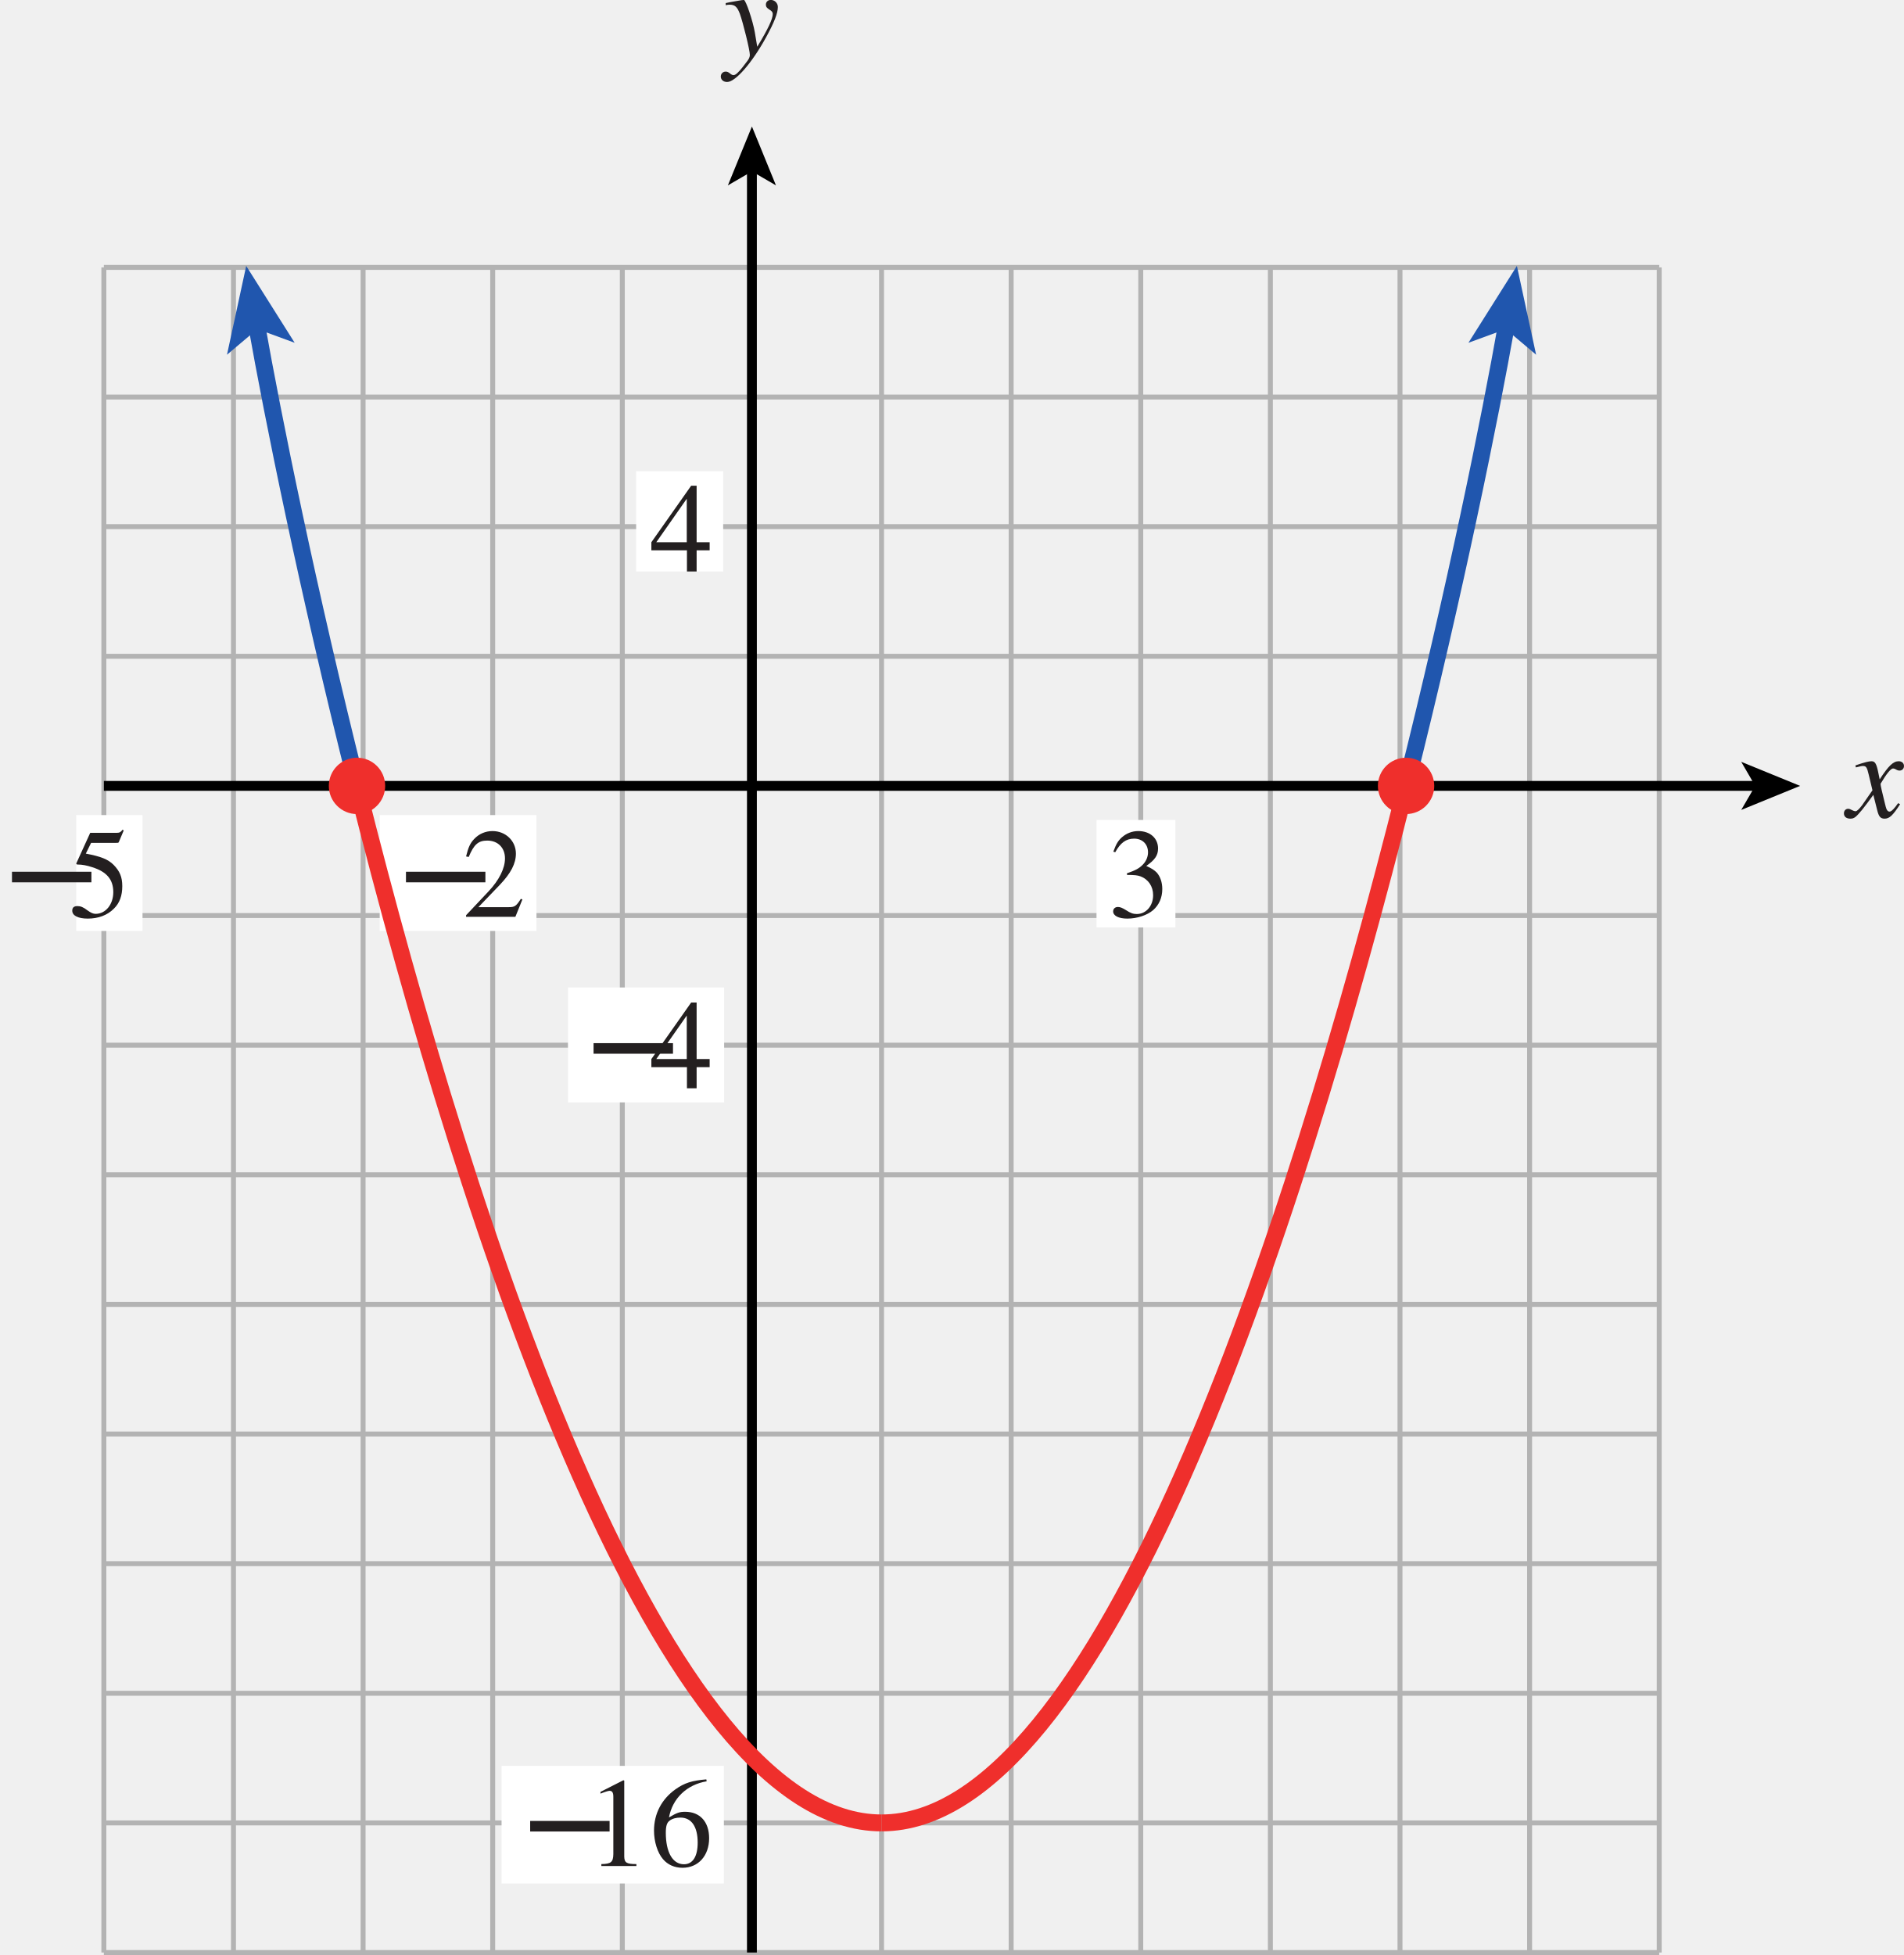
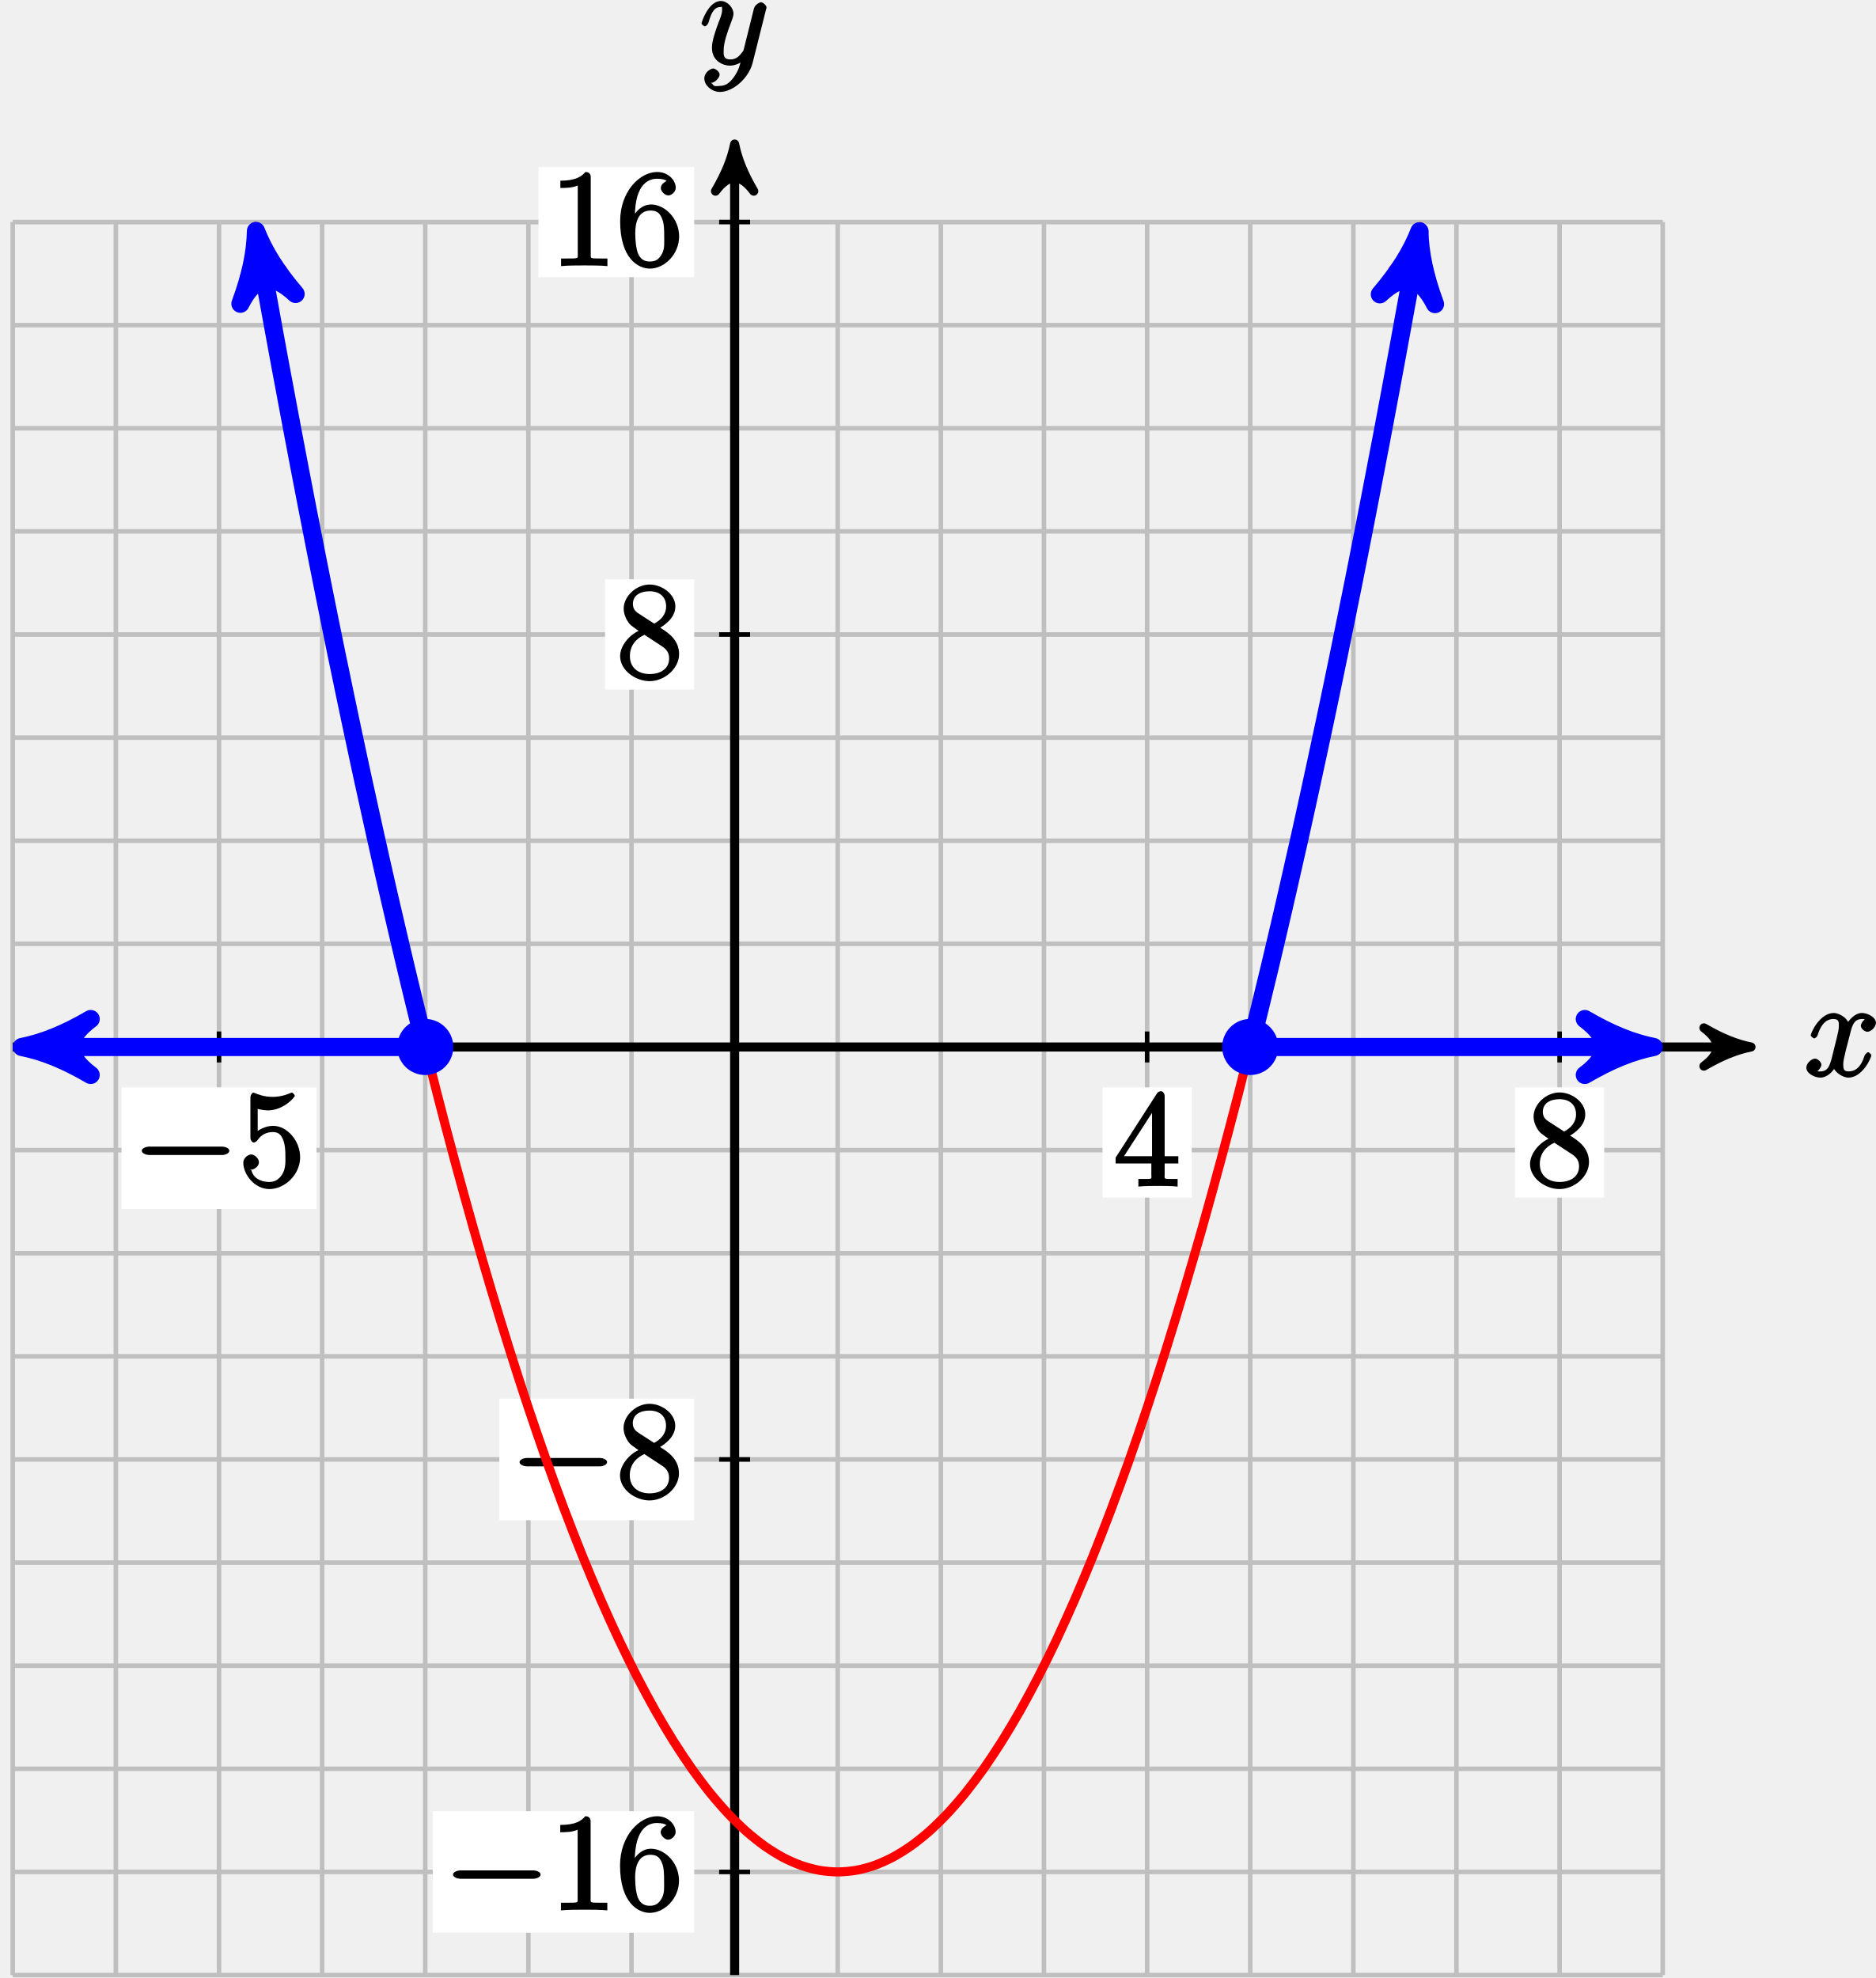
- <svg xmlns="http://www.w3.org/2000/svg" width="47.676mm" height="48.95mm" viewBox="0 0 168.932 173.445" id="svg5111" version="1.1">
-   <defs id="defs5113">
-     <clipPath clipPathUnits="userSpaceOnUse" id="clipPath4798">
-       <path d="m 448.83,259.01 140.67,0 0,-141.77 -140.67,0 0,141.77 z" id="path4800" style="clip-rule:evenodd" />
-     </clipPath>
+ <svg xmlns="http://www.w3.org/2000/svg" xmlns:xlink="http://www.w3.org/1999/xlink" width="165pt" height="174pt" viewBox="0 0 165 174" version="1.1">
+   <defs>
+     <g>
+       <symbol overflow="visible" id="glyph0-0">
+         <path style="stroke:none;" d="" />
+       </symbol>
+       <symbol overflow="visible" id="glyph0-1">
+         <path style="stroke:none;" d="M 5.672 -5.172 C 5.281 -5.109 4.969 -4.656 4.969 -4.438 C 4.969 -4.141 5.359 -3.906 5.531 -3.906 C 5.891 -3.906 6.297 -4.359 6.297 -4.688 C 6.297 -5.188 5.562 -5.562 5.062 -5.562 C 4.344 -5.562 3.766 -4.703 3.656 -4.469 L 3.984 -4.469 C 3.703 -5.359 2.812 -5.562 2.594 -5.562 C 1.375 -5.562 0.562 -3.844 0.562 -3.578 C 0.562 -3.531 0.781 -3.328 0.859 -3.328 C 0.953 -3.328 1.094 -3.438 1.156 -3.578 C 1.562 -4.922 2.219 -5.031 2.562 -5.031 C 3.094 -5.031 3.031 -4.672 3.031 -4.391 C 3.031 -4.125 2.969 -3.844 2.828 -3.281 L 2.422 -1.641 C 2.234 -0.922 2.062 -0.422 1.422 -0.422 C 1.359 -0.422 1.172 -0.375 0.922 -0.531 L 0.812 -0.281 C 1.25 -0.359 1.5 -0.859 1.5 -1 C 1.5 -1.25 1.156 -1.547 0.938 -1.547 C 0.641 -1.547 0.172 -1.141 0.172 -0.75 C 0.172 -0.25 0.891 0.125 1.406 0.125 C 1.984 0.125 2.5 -0.375 2.75 -0.859 L 2.469 -0.969 C 2.672 -0.266 3.438 0.125 3.875 0.125 C 5.094 0.125 5.891 -1.594 5.891 -1.859 C 5.891 -1.906 5.688 -2.109 5.625 -2.109 C 5.516 -2.109 5.328 -1.906 5.297 -1.812 C 4.969 -0.75 4.453 -0.422 3.906 -0.422 C 3.484 -0.422 3.422 -0.578 3.422 -1.062 C 3.422 -1.328 3.469 -1.516 3.656 -2.312 L 4.078 -3.938 C 4.25 -4.656 4.5 -5.031 5.062 -5.031 C 5.078 -5.031 5.297 -5.062 5.547 -4.906 Z M 5.672 -5.172 " />
+       </symbol>
+       <symbol overflow="visible" id="glyph0-2">
+         <path style="stroke:none;" d="M 3.031 1.094 C 2.703 1.547 2.359 1.906 1.766 1.906 C 1.625 1.906 1.203 2.031 1.109 1.703 C 0.906 1.641 0.969 1.641 0.984 1.641 C 1.344 1.641 1.75 1.188 1.75 0.906 C 1.75 0.641 1.359 0.375 1.188 0.375 C 0.984 0.375 0.406 0.688 0.406 1.266 C 0.406 1.875 1.094 2.438 1.766 2.438 C 2.969 2.438 4.328 1.188 4.656 -0.125 L 5.828 -4.797 C 5.844 -4.859 5.875 -4.922 5.875 -5 C 5.875 -5.172 5.562 -5.453 5.391 -5.453 C 5.281 -5.453 4.859 -5.25 4.766 -4.891 L 3.891 -1.375 C 3.828 -1.156 3.875 -1.25 3.781 -1.109 C 3.531 -0.781 3.266 -0.422 2.688 -0.422 C 2.016 -0.422 2.109 -0.922 2.109 -1.25 C 2.109 -1.922 2.438 -2.844 2.766 -3.703 C 2.891 -4.047 2.969 -4.219 2.969 -4.453 C 2.969 -4.953 2.453 -5.562 1.859 -5.562 C 0.766 -5.562 0.156 -3.688 0.156 -3.578 C 0.156 -3.531 0.375 -3.328 0.453 -3.328 C 0.562 -3.328 0.734 -3.531 0.781 -3.688 C 1.062 -4.703 1.359 -5.031 1.828 -5.031 C 1.938 -5.031 1.969 -5.172 1.969 -4.781 C 1.969 -4.469 1.844 -4.125 1.656 -3.672 C 1.078 -2.109 1.078 -1.703 1.078 -1.422 C 1.078 -0.281 2.062 0.125 2.656 0.125 C 3 0.125 3.531 -0.031 3.844 -0.344 L 3.688 -0.516 C 3.516 0.141 3.438 0.5 3.031 1.094 Z M 3.031 1.094 " />
+       </symbol>
+       <symbol overflow="visible" id="glyph1-0">
+         <path style="stroke:none;" d="" />
+       </symbol>
+       <symbol overflow="visible" id="glyph1-1">
+         <path style="stroke:none;" d="M 7.875 -2.75 C 8.078 -2.75 8.484 -2.875 8.484 -3.125 C 8.484 -3.359 8.078 -3.484 7.875 -3.484 L 1.406 -3.484 C 1.203 -3.484 0.781 -3.359 0.781 -3.125 C 0.781 -2.875 1.203 -2.75 1.406 -2.75 Z M 7.875 -2.75 " />
+       </symbol>
+       <symbol overflow="visible" id="glyph2-0">
+         <path style="stroke:none;" d="" />
+       </symbol>
+       <symbol overflow="visible" id="glyph2-1">
+         <path style="stroke:none;" d="M 1.531 -6.844 C 2.047 -6.688 2.469 -6.672 2.594 -6.672 C 3.938 -6.672 4.953 -7.812 4.953 -7.969 C 4.953 -8.016 4.781 -8.234 4.703 -8.234 C 4.688 -8.234 4.656 -8.234 4.547 -8.188 C 3.891 -7.906 3.312 -7.859 3 -7.859 C 2.219 -7.859 1.656 -8.109 1.422 -8.203 C 1.344 -8.234 1.312 -8.234 1.297 -8.234 C 1.203 -8.234 1.047 -8.016 1.047 -7.812 L 1.047 -4.266 C 1.047 -4.047 1.203 -3.844 1.344 -3.844 C 1.406 -3.844 1.531 -3.891 1.656 -4.031 C 1.984 -4.516 2.438 -4.766 3.031 -4.766 C 3.672 -4.766 3.812 -4.328 3.906 -4.125 C 4.109 -3.656 4.125 -3.078 4.125 -2.625 C 4.125 -2.156 4.172 -1.594 3.844 -1.047 C 3.578 -0.625 3.234 -0.375 2.703 -0.375 C 1.906 -0.375 1.297 -0.75 1.141 -1.391 C 0.984 -1.453 1.047 -1.453 1.109 -1.453 C 1.312 -1.453 1.797 -1.703 1.797 -2.109 C 1.797 -2.453 1.406 -2.797 1.109 -2.797 C 0.891 -2.797 0.422 -2.531 0.422 -2.062 C 0.422 -1.047 1.406 0.25 2.719 0.25 C 4.078 0.25 5.422 -1.031 5.422 -2.547 C 5.422 -3.969 4.297 -5.312 3.047 -5.312 C 2.359 -5.312 1.719 -4.953 1.406 -4.625 L 1.688 -4.516 L 1.688 -6.797 Z M 1.531 -6.844 " />
+       </symbol>
+       <symbol overflow="visible" id="glyph2-2">
+         <path style="stroke:none;" d="M 4.469 -7.922 C 4.469 -8.156 4.312 -8.359 4.141 -8.359 C 4.047 -8.359 3.891 -8.312 3.797 -8.172 L 0.156 -2.516 L 0.156 -2 L 3.297 -2 L 3.297 -1.047 C 3.297 -0.609 3.438 -0.641 2.562 -0.641 L 2.156 -0.641 L 2.156 0.031 C 2.609 -0.031 3.547 -0.031 3.891 -0.031 C 4.219 -0.031 5.172 -0.031 5.609 0.031 L 5.609 -0.641 L 5.219 -0.641 C 4.344 -0.641 4.469 -0.609 4.469 -1.047 L 4.469 -2 L 5.672 -2 L 5.672 -2.641 L 4.469 -2.641 Z M 3.359 -7 L 3.359 -2.641 L 0.891 -2.641 L 3.641 -6.891 Z M 3.359 -7 " />
+       </symbol>
+       <symbol overflow="visible" id="glyph2-3">
+         <path style="stroke:none;" d="M 3.672 -4.344 C 4.266 -4.672 5.188 -5.328 5.188 -6.328 C 5.188 -7.375 4.031 -8.25 2.922 -8.25 C 1.75 -8.25 0.641 -7.219 0.641 -6.125 C 0.641 -5.719 0.812 -5.219 1.141 -4.812 C 1.281 -4.656 1.297 -4.641 1.953 -4.172 C 1.094 -3.781 0.328 -2.828 0.328 -1.953 C 0.328 -0.688 1.703 0.25 2.922 0.25 C 4.25 0.25 5.516 -0.875 5.516 -2.125 C 5.516 -3.344 4.609 -4 3.844 -4.453 Z M 2.047 -5.641 C 1.891 -5.75 1.453 -5.953 1.453 -6.531 C 1.453 -7.312 2.109 -7.656 2.922 -7.656 C 3.781 -7.656 4.375 -7.188 4.375 -6.328 C 4.375 -5.594 3.891 -5.109 3.328 -4.812 Z M 2.375 -3.891 L 3.828 -2.938 C 4.141 -2.734 4.641 -2.469 4.641 -1.75 C 4.641 -0.844 3.891 -0.375 2.922 -0.375 C 1.906 -0.375 1.188 -0.953 1.188 -1.953 C 1.188 -2.875 1.719 -3.484 2.469 -3.828 Z M 2.375 -3.891 " />
+       </symbol>
+       <symbol overflow="visible" id="glyph2-4">
+         <path style="stroke:none;" d="M 3.594 -7.812 C 3.594 -8.078 3.438 -8.25 3.125 -8.25 C 2.797 -7.875 2.312 -7.484 0.922 -7.484 L 0.922 -6.844 C 1.359 -6.844 1.953 -6.844 2.453 -7.062 L 2.453 -1.062 C 2.453 -0.641 2.578 -0.641 1.531 -0.641 L 0.984 -0.641 L 0.984 0.031 C 1.484 -0.031 2.641 -0.031 3.031 -0.031 C 3.438 -0.031 4.578 -0.031 5.062 0.031 L 5.062 -0.641 L 4.531 -0.641 C 3.484 -0.641 3.594 -0.641 3.594 -1.062 Z M 3.594 -7.812 " />
+       </symbol>
+       <symbol overflow="visible" id="glyph2-5">
+         <path style="stroke:none;" d="M 1.625 -4.297 C 1.625 -7.328 2.938 -7.656 3.578 -7.656 C 4.016 -7.656 4.328 -7.562 4.391 -7.469 C 4.531 -7.469 3.906 -7.312 3.906 -6.828 C 3.906 -6.562 4.25 -6.188 4.562 -6.188 C 4.859 -6.188 5.219 -6.516 5.219 -6.859 C 5.219 -7.484 4.609 -8.25 3.578 -8.25 C 2.062 -8.25 0.328 -6.547 0.328 -3.922 C 0.328 -0.641 1.922 0.25 2.938 0.25 C 4.25 0.25 5.516 -1.031 5.516 -2.578 C 5.516 -4.172 4.25 -5.391 3.047 -5.391 C 1.984 -5.391 1.422 -4.312 1.297 -3.984 L 1.625 -3.984 Z M 2.938 -0.375 C 2.188 -0.375 1.984 -0.891 1.875 -1.141 C 1.766 -1.453 1.656 -2.031 1.656 -2.875 C 1.656 -3.812 1.922 -4.859 3 -4.859 C 3.656 -4.859 3.844 -4.547 4.016 -4.141 C 4.203 -3.703 4.203 -3.109 4.203 -2.594 C 4.203 -1.984 4.25 -1.547 4.031 -1.094 C 3.734 -0.531 3.422 -0.375 2.938 -0.375 Z M 2.938 -0.375 " />
+       </symbol>
+     </g>
  </defs>
-   <g id="layer1" transform="translate(-290.5341,-445.6399)">
-     <path d="m 299.749,469.362 0,149.504 m 11.501,-149.504 0,149.504 m 11.5,-149.504 0,149.504 m 11.5,-149.504 0,149.504 m 11.5,-149.504 0,149.504 m 11.5,-149.504 0,149.504 m 11.501,-149.504 0,149.504 m 11.5,-149.504 0,149.504 m 11.5,-149.504 0,149.504 m 11.5,-149.504 0,149.504 m 11.501,-149.504 0,149.504 m 11.499,-149.504 0,149.504 m 11.501,-149.504 0,149.504 m -138.004,0 138.004,0 m -138.004,-11.499 138.004,0 m -138.004,-11.501 138.004,0 m -138.004,-11.5 138.004,0 m -138.004,-11.501 138.004,0 m -138.004,-11.499 138.004,0 m -138.004,-11.501 138.004,0 m -138.004,-11.499 138.004,0 m -138.004,-11.502 138.004,0 m -138.004,-11.501 138.004,0 m -138.004,-11.499 138.004,0 m -138.004,-11.501 138.004,0 m -138.004,-11.499 138.004,0 m -138.004,-11.501 138.004,0" style="fill:none;stroke:#b3b3b3;stroke-width:0.438;stroke-linecap:butt;stroke-linejoin:miter;stroke-miterlimit:4;stroke-dasharray:none;stroke-opacity:1" id="path4784" />
-     <path d="m 299.749,515.362 146.795,0" style="fill:none;stroke:#000000;stroke-width:0.875;stroke-linecap:butt;stroke-linejoin:miter;stroke-miterlimit:4;stroke-dasharray:none;stroke-opacity:1" id="path4786" />
-     <path d="m 450.252,515.362 -5.224,2.134 1.24,-2.134 -1.24,-2.134 5.224,2.134" style="fill:#000000;fill-opacity:1;fill-rule:nonzero;stroke:none" id="path4788" />
-     <text y="518.145" x="454.437" style="font-style:italic;font-variant:normal;font-size:11.25px;font-family:Times;-inkscape-font-specification:Times-Italic;writing-mode:lr-tb;fill:#231f20;fill-opacity:1;fill-rule:nonzero;stroke:none" id="text4790">
-       <tspan x="454.437" y="518.145" id="tspan4792">x</tspan>
-     </text>
-     <g transform="matrix(1.25,0,0,-1.25,-271.6565,766.6908)" id="g4794">
-       <g id="g4796" clip-path="url(#clipPath4798)">
-         <path d="m 503.125,118.26 0,126.638" style="fill:none;stroke:#000000;stroke-width:0.7;stroke-linecap:butt;stroke-linejoin:miter;stroke-miterlimit:4;stroke-dasharray:none;stroke-opacity:1" id="path4802" />
-       </g>
+   <g id="surface1">
+     <path style="fill:none;stroke-width:0.399;stroke-linecap:butt;stroke-linejoin:miter;stroke:rgb(75%,75%,75%);stroke-opacity:1;stroke-miterlimit:10;" d="M -63.499 -81.642 L 81.642 -81.642 M -63.499 -72.568 L 81.642 -72.568 M -63.499 -63.498 L 81.642 -63.498 M -63.499 -54.427 L 81.642 -54.427 M -63.499 -45.357 L 81.642 -45.357 M -63.499 -36.283 L 81.642 -36.283 M -63.499 -27.212 L 81.642 -27.212 M -63.499 -18.142 L 81.642 -18.142 M -63.499 -9.072 L 81.642 -9.072 M -63.499 -0.002 L 81.642 -0.002 M -63.499 9.073 L 81.642 9.073 M -63.499 18.143 L 81.642 18.143 M -63.499 27.213 L 81.642 27.213 M -63.499 36.284 L 81.642 36.284 M -63.499 45.358 L 81.642 45.358 M -63.499 54.428 L 81.642 54.428 M -63.499 63.498 L 81.642 63.498 M -63.499 72.565 L 81.642 72.565 M -63.499 -81.642 L -63.499 72.569 M -54.429 -81.642 L -54.429 72.569 M -45.354 -81.642 L -45.354 72.569 M -36.284 -81.642 L -36.284 72.569 M -27.214 -81.642 L -27.214 72.569 M -18.143 -81.642 L -18.143 72.569 M -9.069 -81.642 L -9.069 72.569 M 0.001 -81.642 L 0.001 72.569 M 9.071 -81.642 L 9.071 72.569 M 18.142 -81.642 L 18.142 72.569 M 27.212 -81.642 L 27.212 72.569 M 36.286 -81.642 L 36.286 72.569 M 45.357 -81.642 L 45.357 72.569 M 54.427 -81.642 L 54.427 72.569 M 63.497 -81.642 L 63.497 72.569 M 72.571 -81.642 L 72.571 72.569 M 81.638 -81.642 L 81.638 72.569 " transform="matrix(1,0,0,-1,64.62,92.1)" />
+     <path style="fill:none;stroke-width:0.797;stroke-linecap:butt;stroke-linejoin:miter;stroke:rgb(0%,0%,0%);stroke-opacity:1;stroke-miterlimit:10;" d="M -63.499 -0.002 L 88.368 -0.002 " transform="matrix(1,0,0,-1,64.62,92.1)" />
+     <path style="fill-rule:nonzero;fill:rgb(0%,0%,0%);fill-opacity:1;stroke-width:0.797;stroke-linecap:butt;stroke-linejoin:round;stroke:rgb(0%,0%,0%);stroke-opacity:1;stroke-miterlimit:10;" d="M 1.037 -0.002 C -0.26 0.26 -1.553 0.776 -3.107 1.682 C -1.553 0.518 -1.553 -0.517 -3.107 -1.685 C -1.553 -0.779 -0.26 -0.259 1.037 -0.002 Z M 1.037 -0.002 " transform="matrix(1,0,0,-1,152.9901,92.1)" />
+     <g style="fill:rgb(0%,0%,0%);fill-opacity:1;">
+       <use xlink:href="#glyph0-1" x="158.72" y="94.67" />
    </g>
-     <path d="m 357.25,456.862 2.134,5.224 -2.134,-1.24 -2.134,1.24 2.134,-5.224" style="fill:#000000;fill-opacity:1;fill-rule:nonzero;stroke:none" id="path4804" />
-     <text y="450.601" x="354.753" style="font-style:italic;font-variant:normal;font-size:11.25px;font-family:Times;-inkscape-font-specification:Times-Italic;writing-mode:lr-tb;fill:#231f20;fill-opacity:1;fill-rule:nonzero;stroke:none" id="text4806">
-       <tspan x="354.753" y="450.601" id="tspan4808">y</tspan>
-     </text>
-     <path d="m 297.297,517.952 5.881,0 0,10.281 -5.881,0 0,-10.281 z" style="fill:#ffffff;fill-opacity:1;fill-rule:nonzero;stroke:none" id="path4810" />
-     <path d="m 387.825,518.387 7.001,0 0,9.531 -7.001,0 0,-9.531 z" style="fill:#ffffff;fill-opacity:1;fill-rule:nonzero;stroke:none" id="path4812" />
-     <text y="526.982" x="388.815" style="font-variant:normal;font-weight:normal;font-size:11.25px;font-family:Times;-inkscape-font-specification:Times-Roman;writing-mode:lr-tb;fill:#231f20;fill-opacity:1;fill-rule:nonzero;stroke:none" id="text4814">
-       <tspan x="388.815" y="526.982" id="tspan4816">3</tspan>
-     </text>
-     <text y="526.982" x="290.41" style="font-variant:normal;font-weight:normal;font-size:11.25px;font-family:Symbol;-inkscape-font-specification:Symbol;writing-mode:lr-tb;fill:#231f20;fill-opacity:1;fill-rule:nonzero;stroke:none" id="text4818">
-       <tspan x="290.41" y="526.982" id="tspan4820">−</tspan>
-     </text>
-     <text y="526.982" x="296.587" style="font-variant:normal;font-weight:normal;font-size:11.25px;font-family:Times;-inkscape-font-specification:Times-Roman;writing-mode:lr-tb;fill:#231f20;fill-opacity:1;fill-rule:nonzero;stroke:none" id="text4822">
-       <tspan x="296.587" y="526.982" id="tspan4824">5</tspan>
-     </text>
-     <path d="m 324.224,517.952 13.91,0 0,10.281 -13.91,0 0,-10.281 z" style="fill:#ffffff;fill-opacity:1;fill-rule:nonzero;stroke:none" id="path4826" />
-     <text y="526.982" x="325.366" style="font-variant:normal;font-weight:normal;font-size:11.25px;font-family:Symbol;-inkscape-font-specification:Symbol;writing-mode:lr-tb;fill:#231f20;fill-opacity:1;fill-rule:nonzero;stroke:none" id="text4828">
-       <tspan x="325.366" y="526.982" id="tspan4830">−</tspan>
-     </text>
-     <text y="526.982" x="331.542" style="font-variant:normal;font-weight:normal;font-size:11.25px;font-family:Times;-inkscape-font-specification:Times-Roman;writing-mode:lr-tb;fill:#231f20;fill-opacity:1;fill-rule:nonzero;stroke:none" id="text4832">
-       <tspan x="331.542" y="526.982" id="tspan4834">2</tspan>
-     </text>
-     <path d="m 415.291,515.363 c -10.121,40.31 -27.148,92.004 -46.54,92.004" style="fill:none;stroke:#ef2f2c;stroke-width:1.5;stroke-linecap:butt;stroke-linejoin:miter;stroke-miterlimit:4;stroke-dasharray:none;stroke-opacity:1" id="path4836" />
-     <path d="m 424.202,474.446 c -1.419,8.044 -4.514,23.407 -8.911,40.917" style="fill:none;stroke:#2056ae;stroke-width:1.5;stroke-linecap:butt;stroke-linejoin:miter;stroke-miterlimit:4;stroke-dasharray:none;stroke-opacity:1" id="path4838" />
-     <path d="m 425.124,469.231 1.705,7.879 -2.694,-2.274 -3.311,1.214 4.3,-6.819" style="fill:#2056ae;fill-opacity:1;fill-rule:nonzero;stroke:none" id="path4840" />
-     <path d="m 322.21,515.363 c 10.123,40.31 27.148,92.004 46.541,92.004" style="fill:none;stroke:#ef2f2c;stroke-width:1.5;stroke-linecap:butt;stroke-linejoin:miter;stroke-miterlimit:4;stroke-dasharray:none;stroke-opacity:1" id="path4842" />
-     <path d="m 313.3,474.446 c 1.419,8.044 4.514,23.407 8.91,40.917" style="fill:none;stroke:#2056ae;stroke-width:1.5;stroke-linecap:butt;stroke-linejoin:miter;stroke-miterlimit:4;stroke-dasharray:none;stroke-opacity:1" id="path4844" />
-     <path d="m 312.379,469.231 4.3,6.819 -3.31,-1.214 -2.695,2.274 1.705,-7.879" style="fill:#2056ae;fill-opacity:1;fill-rule:nonzero;stroke:none" id="path4846" />
-     <path d="m 335.037,602.307 19.725,0 0,10.435 -19.725,0 0,-10.435 z" style="fill:#ffffff;fill-opacity:1;fill-rule:nonzero;stroke:none" id="path4848" />
-     <text y="611.192" x="336.386" style="font-variant:normal;font-weight:normal;font-size:11.25px;font-family:Symbol;-inkscape-font-specification:Symbol;writing-mode:lr-tb;fill:#231f20;fill-opacity:1;fill-rule:nonzero;stroke:none" id="text4850">
-       <tspan x="336.386" y="611.192" id="tspan4852">−</tspan>
-     </text>
-     <text y="611.192" x="342.562" style="font-variant:normal;font-weight:normal;font-size:11.25px;font-family:Times;-inkscape-font-specification:Times-Roman;writing-mode:lr-tb;fill:#231f20;fill-opacity:1;fill-rule:nonzero;stroke:none" id="text4854">
-       <tspan x="342.562 348.187" y="611.192" id="tspan4856">16</tspan>
-     </text>
-     <path d="m 340.929,533.247 13.855,0 0,10.194 -13.855,0 0,-10.194 z" style="fill:#ffffff;fill-opacity:1;fill-rule:nonzero;stroke:none" id="path4858" />
-     <text y="542.19" x="342.011" style="font-variant:normal;font-weight:normal;font-size:11.25px;font-family:Symbol;-inkscape-font-specification:Symbol;writing-mode:lr-tb;fill:#231f20;fill-opacity:1;fill-rule:nonzero;stroke:none" id="text4860">
-       <tspan x="342.011" y="542.19" id="tspan4862">−</tspan>
-     </text>
-     <text y="542.19" x="348.187" style="font-variant:normal;font-weight:normal;font-size:11.25px;font-family:Times;-inkscape-font-specification:Times-Roman;writing-mode:lr-tb;fill:#231f20;fill-opacity:1;fill-rule:nonzero;stroke:none" id="text4864">
-       <tspan x="348.187" y="542.19" id="tspan4866">4</tspan>
-     </text>
-     <path d="m 417.791,515.363 c 0,1.38 -1.119,2.5 -2.5,2.5 -1.38,0 -2.5,-1.12 -2.5,-2.5 0,-1.381 1.12,-2.5 2.5,-2.5 1.381,0 2.5,1.119 2.5,2.5" style="fill:#ef2f2c;fill-opacity:1;fill-rule:nonzero;stroke:none" id="path4868" />
-     <path d="m 324.71,515.363 c 0,1.38 -1.119,2.5 -2.5,2.5 -1.38,0 -2.5,-1.12 -2.5,-2.5 0,-1.381 1.12,-2.5 2.5,-2.5 1.381,0 2.5,1.119 2.5,2.5" style="fill:#ef2f2c;fill-opacity:1;fill-rule:nonzero;stroke:none" id="path4870" />
-     <path d="m 346.977,487.445 7.721,0 0,8.894 -7.721,0 0,-8.894 z" style="fill:#ffffff;fill-opacity:1;fill-rule:nonzero;stroke:none" id="path4872" />
-     <text y="496.339" x="348.187" style="font-variant:normal;font-weight:normal;font-size:11.25px;font-family:Times;-inkscape-font-specification:Times-Roman;writing-mode:lr-tb;fill:#231f20;fill-opacity:1;fill-rule:nonzero;stroke:none" id="text4874">
-       <tspan x="348.187" y="496.339" id="tspan4876">4</tspan>
-     </text>
+     <path style="fill:none;stroke-width:0.797;stroke-linecap:butt;stroke-linejoin:miter;stroke:rgb(0%,0%,0%);stroke-opacity:1;stroke-miterlimit:10;" d="M 0.001 -81.642 L 0.001 78.393 " transform="matrix(1,0,0,-1,64.62,92.1)" />
+     <path style="fill-rule:nonzero;fill:rgb(0%,0%,0%);fill-opacity:1;stroke-width:0.797;stroke-linecap:butt;stroke-linejoin:round;stroke:rgb(0%,0%,0%);stroke-opacity:1;stroke-miterlimit:10;" d="M 1.036 -0.001 C -0.261 0.261 -1.554 0.776 -3.108 1.683 C -1.554 0.518 -1.554 -0.517 -3.108 -1.685 C -1.554 -0.778 -0.261 -0.259 1.036 -0.001 Z M 1.036 -0.001 " transform="matrix(0,-1,-1,0,64.62,13.70817)" />
+     <g style="fill:rgb(0%,0%,0%);fill-opacity:1;">
+       <use xlink:href="#glyph0-2" x="61.55" y="5.65" />
+     </g>
+     <path style="fill:none;stroke-width:0.399;stroke-linecap:butt;stroke-linejoin:miter;stroke:rgb(0%,0%,0%);stroke-opacity:1;stroke-miterlimit:10;" d="M -45.354 1.362 L -45.354 -1.361 " transform="matrix(1,0,0,-1,64.62,92.1)" />
+     <path style=" stroke:none;fill-rule:nonzero;fill:rgb(100%,100%,100%);fill-opacity:1;" d="M 10.691 106.348 L 27.836 106.348 L 27.836 95.652 L 10.691 95.652 Z M 10.691 106.348 " />
+     <g style="fill:rgb(0%,0%,0%);fill-opacity:1;">
+       <use xlink:href="#glyph1-1" x="11.69" y="104.35" />
+     </g>
+     <g style="fill:rgb(0%,0%,0%);fill-opacity:1;">
+       <use xlink:href="#glyph2-1" x="20.98" y="104.35" />
+     </g>
+     <path style="fill:none;stroke-width:0.399;stroke-linecap:butt;stroke-linejoin:miter;stroke:rgb(0%,0%,0%);stroke-opacity:1;stroke-miterlimit:10;" d="M 36.286 1.362 L 36.286 -1.361 " transform="matrix(1,0,0,-1,64.62,92.1)" />
+     <path style=" stroke:none;fill-rule:nonzero;fill:rgb(100%,100%,100%);fill-opacity:1;" d="M 96.98 105.352 L 104.828 105.352 L 104.828 95.652 L 96.98 95.652 Z M 96.98 105.352 " />
+     <g style="fill:rgb(0%,0%,0%);fill-opacity:1;">
+       <use xlink:href="#glyph2-2" x="97.98" y="104.35" />
+     </g>
+     <path style="fill:none;stroke-width:0.399;stroke-linecap:butt;stroke-linejoin:miter;stroke:rgb(0%,0%,0%);stroke-opacity:1;stroke-miterlimit:10;" d="M 72.571 1.362 L 72.571 -1.361 " transform="matrix(1,0,0,-1,64.62,92.1)" />
+     <path style=" stroke:none;fill-rule:nonzero;fill:rgb(100%,100%,100%);fill-opacity:1;" d="M 133.266 105.352 L 141.113 105.352 L 141.113 95.652 L 133.266 95.652 Z M 133.266 105.352 " />
+     <g style="fill:rgb(0%,0%,0%);fill-opacity:1;">
+       <use xlink:href="#glyph2-3" x="134.26" y="104.35" />
+     </g>
+     <path style="fill:none;stroke-width:0.399;stroke-linecap:butt;stroke-linejoin:miter;stroke:rgb(0%,0%,0%);stroke-opacity:1;stroke-miterlimit:10;" d="M 1.36 -72.568 L -1.362 -72.568 " transform="matrix(1,0,0,-1,64.62,92.1)" />
+     <path style=" stroke:none;fill-rule:nonzero;fill:rgb(100%,100%,100%);fill-opacity:1;" d="M 38.07 170.016 L 61.066 170.016 L 61.066 159.324 L 38.07 159.324 Z M 38.07 170.016 " />
+     <g style="fill:rgb(0%,0%,0%);fill-opacity:1;">
+       <use xlink:href="#glyph1-1" x="39.07" y="168.02" />
+     </g>
+     <g style="fill:rgb(0%,0%,0%);fill-opacity:1;">
+       <use xlink:href="#glyph2-4" x="48.36" y="168.02" />
+       <use xlink:href="#glyph2-5" x="54.213" y="168.02" />
+     </g>
+     <path style="fill:none;stroke-width:0.399;stroke-linecap:butt;stroke-linejoin:miter;stroke:rgb(0%,0%,0%);stroke-opacity:1;stroke-miterlimit:10;" d="M 1.36 -36.283 L -1.362 -36.283 " transform="matrix(1,0,0,-1,64.62,92.1)" />
+     <path style=" stroke:none;fill-rule:nonzero;fill:rgb(100%,100%,100%);fill-opacity:1;" d="M 43.922 133.73 L 61.066 133.73 L 61.066 123.039 L 43.922 123.039 Z M 43.922 133.73 " />
+     <g style="fill:rgb(0%,0%,0%);fill-opacity:1;">
+       <use xlink:href="#glyph1-1" x="44.92" y="131.74" />
+     </g>
+     <g style="fill:rgb(0%,0%,0%);fill-opacity:1;">
+       <use xlink:href="#glyph2-3" x="54.21" y="131.74" />
+     </g>
+     <path style="fill:none;stroke-width:0.399;stroke-linecap:butt;stroke-linejoin:miter;stroke:rgb(0%,0%,0%);stroke-opacity:1;stroke-miterlimit:10;" d="M 1.36 36.284 L -1.362 36.284 " transform="matrix(1,0,0,-1,64.62,92.1)" />
+     <path style=" stroke:none;fill-rule:nonzero;fill:rgb(100%,100%,100%);fill-opacity:1;" d="M 53.223 60.664 L 61.066 60.664 L 61.066 50.965 L 53.223 50.965 Z M 53.223 60.664 " />
+     <g style="fill:rgb(0%,0%,0%);fill-opacity:1;">
+       <use xlink:href="#glyph2-3" x="54.22" y="59.67" />
+     </g>
+     <path style="fill:none;stroke-width:0.399;stroke-linecap:butt;stroke-linejoin:miter;stroke:rgb(0%,0%,0%);stroke-opacity:1;stroke-miterlimit:10;" d="M 1.36 72.569 L -1.362 72.569 " transform="matrix(1,0,0,-1,64.62,92.1)" />
+     <path style=" stroke:none;fill-rule:nonzero;fill:rgb(100%,100%,100%);fill-opacity:1;" d="M 47.367 24.379 L 61.066 24.379 L 61.066 14.684 L 47.367 14.684 Z M 47.367 24.379 " />
+     <g style="fill:rgb(0%,0%,0%);fill-opacity:1;">
+       <use xlink:href="#glyph2-4" x="48.37" y="23.38" />
+       <use xlink:href="#glyph2-5" x="54.223" y="23.38" />
+     </g>
+     <path style="fill:none;stroke-width:0.797;stroke-linecap:butt;stroke-linejoin:miter;stroke:rgb(100%,0%,0%);stroke-opacity:1;stroke-miterlimit:10;" d="M -41.991 71.155 C -41.085 66.077 -41.085 66.077 -40.64 63.639 C -40.194 61.202 -39.479 57.354 -39.034 54.995 C -38.593 52.635 -37.878 48.913 -37.432 46.631 C -36.987 44.35 -36.272 40.756 -35.827 38.553 C -35.386 36.35 -34.671 32.881 -34.225 30.756 C -33.78 28.635 -33.065 25.291 -32.62 23.245 C -32.179 21.202 -31.464 17.983 -31.018 16.018 C -30.573 14.049 -29.858 10.959 -29.413 9.073 C -28.972 7.186 -28.257 4.221 -27.811 2.409 C -27.366 0.6 -26.651 -2.236 -26.206 -3.966 C -25.765 -5.697 -25.05 -8.412 -24.604 -10.064 C -24.159 -11.713 -23.444 -14.298 -22.999 -15.873 C -22.558 -17.447 -21.843 -19.908 -21.397 -21.4 C -20.952 -22.896 -20.237 -25.228 -19.792 -26.646 C -19.35 -28.06 -18.636 -30.267 -18.19 -31.607 C -17.745 -32.943 -17.03 -35.025 -16.585 -36.283 C -16.14 -37.541 -15.429 -39.498 -14.983 -40.677 C -14.538 -41.857 -13.823 -43.685 -13.378 -44.787 C -12.932 -45.888 -12.222 -47.591 -11.776 -48.615 C -11.331 -49.638 -10.616 -51.212 -10.171 -52.158 C -9.725 -53.103 -9.015 -54.552 -8.569 -55.42 C -8.124 -56.283 -7.409 -57.607 -6.964 -58.396 C -6.518 -59.181 -5.808 -60.38 -5.362 -61.087 C -4.917 -61.795 -4.202 -62.869 -3.757 -63.498 C -3.311 -64.127 -2.6 -65.072 -2.155 -65.623 C -1.71 -66.173 -0.995 -66.994 -0.55 -67.466 C -0.104 -67.939 0.607 -68.63 1.052 -69.025 C 1.497 -69.42 2.212 -69.986 2.657 -70.302 C 3.103 -70.615 3.814 -71.056 4.259 -71.295 C 4.704 -71.529 5.419 -71.845 5.864 -72.002 C 6.31 -72.158 7.021 -72.349 7.466 -72.427 C 7.911 -72.505 8.626 -72.568 9.071 -72.568 C 9.517 -72.568 10.228 -72.505 10.673 -72.427 C 11.118 -72.349 11.833 -72.162 12.278 -72.002 C 12.724 -71.845 13.435 -71.529 13.88 -71.295 C 14.325 -71.06 15.04 -70.619 15.485 -70.302 C 15.931 -69.99 16.642 -69.42 17.087 -69.029 C 17.532 -68.634 18.247 -67.939 18.692 -67.466 C 19.138 -66.998 19.849 -66.177 20.294 -65.627 C 20.739 -65.076 21.454 -64.13 21.9 -63.502 C 22.345 -62.873 23.056 -61.798 23.501 -61.091 C 23.946 -60.384 24.661 -59.185 25.107 -58.4 C 25.552 -57.611 26.263 -56.287 26.708 -55.423 C 27.153 -54.556 27.868 -53.107 28.314 -52.162 C 28.759 -51.216 29.47 -49.642 29.915 -48.619 C 30.36 -47.595 31.075 -45.892 31.521 -44.791 C 31.966 -43.693 32.677 -41.861 33.122 -40.681 C 33.568 -39.502 34.282 -37.548 34.728 -36.291 C 35.173 -35.029 35.884 -32.951 36.329 -31.611 C 36.775 -30.275 37.489 -28.068 37.935 -26.65 C 38.38 -25.236 39.091 -22.904 39.536 -21.408 C 39.982 -19.912 40.696 -17.455 41.142 -15.88 C 41.587 -14.306 42.298 -11.72 42.743 -10.068 C 43.189 -8.42 43.903 -5.705 44.349 -3.974 C 44.794 -2.244 45.505 0.592 45.95 2.401 C 46.396 4.213 47.11 7.174 47.556 9.065 C 48.001 10.952 48.712 14.041 49.157 16.01 C 49.603 17.975 50.318 21.19 50.763 23.237 C 51.208 25.28 51.919 28.623 52.364 30.748 C 52.81 32.873 53.525 36.342 53.97 38.541 C 54.415 40.745 55.126 44.342 55.571 46.623 C 56.017 48.901 56.732 52.623 57.177 54.983 C 57.622 57.342 58.333 61.19 58.778 63.627 C 59.224 66.069 60.384 72.557 60.13 71.143 " transform="matrix(1,0,0,-1,64.62,92.1)" />
+     <path style="fill-rule:nonzero;fill:rgb(100%,0%,0%);fill-opacity:1;stroke-width:0.797;stroke-linecap:butt;stroke-linejoin:round;stroke:rgb(100%,0%,0%);stroke-opacity:1;stroke-miterlimit:10;" d="M 1.035 0.002 C -0.259 0.261 -1.553 0.777 -3.107 1.684 C -1.555 0.52 -1.555 -0.519 -3.11 -1.683 C -1.553 -0.776 -0.26 -0.258 1.035 0.002 Z M 1.035 0.002 " transform="matrix(-0.17596,-0.98586,-0.98586,0.17596,22.62935,20.94538)" />
+     <path style="fill-rule:nonzero;fill:rgb(100%,0%,0%);fill-opacity:1;stroke-width:0.797;stroke-linecap:butt;stroke-linejoin:round;stroke:rgb(100%,0%,0%);stroke-opacity:1;stroke-miterlimit:10;" d="M 1.037 0 C -0.261 0.26 -1.554 0.778 -3.107 1.685 C -1.555 0.516 -1.553 -0.518 -3.108 -1.683 C -1.554 -0.776 -0.26 -0.259 1.037 0 Z M 1.037 0 " transform="matrix(0.17598,-0.98586,-0.98586,-0.17598,124.7511,20.95632)" />
+     <path style="fill:none;stroke-width:1.594;stroke-linecap:butt;stroke-linejoin:miter;stroke:rgb(0%,0%,100%);stroke-opacity:1;stroke-miterlimit:10;" d="M -41.839 70.291 C -42.073 71.612 -42.073 71.612 -42.007 71.245 C -41.944 70.877 -41.839 70.291 -41.772 69.924 C -41.71 69.561 -41.604 68.975 -41.538 68.612 C -41.475 68.248 -41.37 67.666 -41.304 67.307 C -41.237 66.944 -41.136 66.366 -41.069 66.006 C -41.003 65.647 -40.901 65.069 -40.835 64.709 C -40.768 64.354 -40.667 63.78 -40.6 63.42 C -40.534 63.065 -40.429 62.495 -40.366 62.139 C -40.3 61.784 -40.194 61.217 -40.132 60.862 C -40.065 60.51 -39.96 59.944 -39.897 59.592 C -39.831 59.241 -39.725 58.678 -39.659 58.33 C -39.597 57.979 -39.491 57.42 -39.425 57.073 C -39.362 56.721 -39.257 56.166 -39.19 55.819 C -39.128 55.471 -39.022 54.916 -38.956 54.573 C -38.89 54.229 -38.788 53.678 -38.722 53.334 C -38.655 52.991 -38.554 52.44 -38.487 52.1 C -38.421 51.756 -38.319 51.213 -38.253 50.87 C -38.186 50.534 -38.081 49.987 -38.018 49.651 C -37.952 49.311 -37.847 48.772 -37.784 48.436 C -37.718 48.096 -37.612 47.561 -37.55 47.225 C -37.483 46.889 -37.378 46.354 -37.311 46.022 C -37.249 45.69 -37.143 45.155 -37.077 44.823 C -37.015 44.491 -36.909 43.963 -36.843 43.631 C -36.78 43.303 -36.675 42.776 -36.608 42.448 C -36.546 42.12 -36.44 41.596 -36.374 41.268 C -36.307 40.944 -36.206 40.42 -36.14 40.096 C -36.073 39.772 -35.972 39.252 -35.905 38.928 C -35.839 38.604 -35.733 38.088 -35.671 37.768 C -35.604 37.448 -35.499 36.932 -35.436 36.612 C -35.37 36.291 -35.265 35.784 -35.202 35.463 C -35.136 35.147 -35.03 34.639 -34.968 34.323 C -34.901 34.006 -34.796 33.498 -34.729 33.186 C -34.667 32.87 -34.561 32.366 -34.495 32.053 C -34.432 31.741 -34.327 31.241 -34.261 30.928 C -34.198 30.62 -34.093 30.12 -34.026 29.811 C -33.96 29.502 -33.858 29.006 -33.792 28.698 C -33.725 28.393 -33.624 27.901 -33.557 27.592 C -33.491 27.288 -33.39 26.795 -33.323 26.495 C -33.257 26.19 -33.151 25.702 -33.089 25.397 C -33.022 25.096 -32.917 24.612 -32.854 24.311 C -32.788 24.01 -32.682 23.53 -32.62 23.229 C -32.554 22.928 -32.448 22.452 -32.382 22.155 C -32.319 21.854 -32.214 21.377 -32.147 21.084 C -32.085 20.788 -31.979 20.315 -31.913 20.018 C -31.85 19.725 -31.745 19.256 -31.679 18.963 C -31.612 18.67 -31.511 18.202 -31.444 17.909 C -31.378 17.62 -31.276 17.155 -31.21 16.866 C -31.143 16.577 -31.042 16.112 -30.975 15.827 C -30.909 15.537 -30.804 15.077 -30.741 14.791 C -30.675 14.506 -30.569 14.049 -30.507 13.764 C -30.44 13.479 -30.335 13.026 -30.272 12.745 C -30.206 12.459 -30.1 12.01 -30.034 11.729 C -29.972 11.448 -29.866 10.998 -29.8 10.721 C -29.737 10.44 -29.632 9.995 -29.565 9.717 C -29.503 9.44 -29.397 8.995 -29.331 8.721 C -29.268 8.444 -29.163 8.002 -29.097 7.729 C -29.03 7.455 -28.929 7.018 -28.862 6.745 C -28.796 6.471 -28.694 6.037 -28.628 5.764 C -28.561 5.495 -28.456 5.061 -28.393 4.791 C -28.327 4.526 -28.222 4.092 -28.159 3.827 C -28.093 3.561 -27.987 3.131 -27.925 2.866 C -27.858 2.6 -27.753 2.174 -27.69 1.913 C -27.624 1.647 -27.518 1.225 -27.452 0.963 C -27.39 0.702 -27.218 0.022 -27.218 0.022 " transform="matrix(1,0,0,-1,64.62,92.1)" />
+     <path style="fill-rule:nonzero;fill:rgb(0%,0%,100%);fill-opacity:1;stroke-width:1.594;stroke-linecap:butt;stroke-linejoin:round;stroke:rgb(0%,0%,100%);stroke-opacity:1;stroke-miterlimit:10;" d="M 1.515 0 C -0.379 0.379 -2.271 1.134 -4.544 2.46 C -2.27 0.757 -2.272 -0.756 -4.543 -2.462 C -2.272 -1.136 -0.379 -0.378 1.515 0 Z M 1.515 0 " transform="matrix(-0.17451,-0.98586,-0.98586,0.17451,22.78028,21.80972)" />
+     <path style="fill:none;stroke-width:1.594;stroke-linecap:butt;stroke-linejoin:miter;stroke:rgb(0%,0%,100%);stroke-opacity:1;stroke-miterlimit:10;" d="M 45.357 -0.002 C 45.357 -0.002 45.525 0.678 45.591 0.944 C 45.657 1.205 45.759 1.627 45.825 1.889 C 45.892 2.155 45.993 2.58 46.06 2.846 C 46.126 3.112 46.232 3.538 46.294 3.803 C 46.36 4.073 46.466 4.502 46.528 4.772 C 46.595 5.041 46.7 5.471 46.763 5.745 C 46.829 6.014 46.935 6.448 47.001 6.721 C 47.064 6.995 47.169 7.432 47.235 7.705 C 47.298 7.979 47.403 8.42 47.47 8.698 C 47.532 8.971 47.638 9.416 47.704 9.694 C 47.767 9.971 47.872 10.416 47.939 10.698 C 48.005 10.975 48.107 11.424 48.173 11.705 C 48.239 11.987 48.341 12.436 48.407 12.721 C 48.474 13.002 48.579 13.455 48.642 13.741 C 48.708 14.026 48.814 14.483 48.876 14.768 C 48.943 15.053 49.048 15.514 49.11 15.803 C 49.177 16.088 49.282 16.553 49.345 16.842 C 49.411 17.131 49.517 17.596 49.583 17.885 C 49.646 18.178 49.751 18.647 49.818 18.936 C 49.88 19.229 49.985 19.702 50.052 19.995 C 50.114 20.288 50.22 20.764 50.286 21.057 C 50.353 21.354 50.454 21.83 50.521 22.127 C 50.587 22.424 50.689 22.905 50.755 23.205 C 50.821 23.502 50.923 23.983 50.989 24.288 C 51.056 24.588 51.161 25.073 51.224 25.373 C 51.29 25.678 51.396 26.163 51.458 26.467 C 51.525 26.772 51.63 27.26 51.693 27.569 C 51.759 27.873 51.864 28.366 51.931 28.674 C 51.993 28.983 52.099 29.475 52.165 29.788 C 52.228 30.096 52.333 30.592 52.4 30.905 C 52.462 31.213 52.568 31.717 52.634 32.03 C 52.7 32.342 52.802 32.846 52.868 33.159 C 52.935 33.475 53.036 33.979 53.103 34.295 C 53.169 34.612 53.271 35.12 53.337 35.436 C 53.403 35.756 53.509 36.268 53.571 36.588 C 53.638 36.905 53.743 37.42 53.806 37.741 C 53.872 38.061 53.978 38.58 54.04 38.901 C 54.107 39.225 54.212 39.745 54.278 40.069 C 54.341 40.393 54.446 40.916 54.513 41.241 C 54.575 41.569 54.681 42.092 54.747 42.42 C 54.81 42.748 54.915 43.276 54.982 43.604 C 55.044 43.936 55.15 44.463 55.216 44.795 C 55.282 45.127 55.384 45.663 55.45 45.995 C 55.517 46.327 55.618 46.862 55.685 47.198 C 55.751 47.534 55.857 48.069 55.919 48.405 C 55.985 48.745 56.091 49.284 56.153 49.623 C 56.22 49.959 56.325 50.502 56.388 50.842 C 56.454 51.182 56.56 51.729 56.622 52.073 C 56.689 52.413 56.794 52.963 56.86 53.303 C 56.923 53.647 57.028 54.198 57.095 54.545 C 57.157 54.889 57.263 55.444 57.329 55.791 C 57.392 56.135 57.497 56.694 57.564 57.041 C 57.63 57.389 57.732 57.952 57.798 58.299 C 57.864 58.651 57.966 59.213 58.032 59.565 C 58.099 59.916 58.2 60.479 58.267 60.834 C 58.333 61.186 58.439 61.756 58.501 62.112 C 58.568 62.467 58.673 63.038 58.735 63.393 C 58.802 63.748 58.907 64.323 58.97 64.682 C 59.036 65.037 59.142 65.616 59.208 65.975 C 59.271 66.334 59.376 66.912 59.443 67.276 C 59.505 67.639 59.61 68.217 59.677 68.58 C 59.739 68.944 59.845 69.53 59.911 69.893 C 59.978 70.26 60.079 70.846 60.146 71.213 C 60.212 71.58 60.38 72.537 59.978 70.26 " transform="matrix(1,0,0,-1,64.62,92.1)" />
+     <path style="fill-rule:nonzero;fill:rgb(0%,0%,100%);fill-opacity:1;stroke-width:1.594;stroke-linecap:butt;stroke-linejoin:round;stroke:rgb(0%,0%,100%);stroke-opacity:1;stroke-miterlimit:10;" d="M 1.514 0.002 C -0.38 0.38 -2.273 1.134 -4.544 2.46 C -2.273 0.758 -2.271 -0.756 -4.545 -2.462 C -2.271 -1.136 -0.381 -0.377 1.514 0.002 Z M 1.514 0.002 " transform="matrix(0.1745,-0.98586,-0.98586,-0.1745,124.5967,21.84019)" />
+     <path style="fill-rule:nonzero;fill:rgb(0%,0%,100%);fill-opacity:1;stroke-width:0.399;stroke-linecap:butt;stroke-linejoin:miter;stroke:rgb(0%,0%,100%);stroke-opacity:1;stroke-miterlimit:10;" d="M -24.944 -0.002 C -24.944 1.252 -25.96 2.268 -27.214 2.268 C -28.468 2.268 -29.479 1.252 -29.479 -0.002 C -29.479 -1.252 -28.468 -2.267 -27.214 -2.267 C -25.96 -2.267 -24.944 -1.252 -24.944 -0.002 Z M -24.944 -0.002 " transform="matrix(1,0,0,-1,64.62,92.1)" />
+     <path style="fill-rule:nonzero;fill:rgb(0%,0%,100%);fill-opacity:1;stroke-width:0.399;stroke-linecap:butt;stroke-linejoin:miter;stroke:rgb(0%,0%,100%);stroke-opacity:1;stroke-miterlimit:10;" d="M 47.622 -0.002 C 47.622 1.252 46.607 2.268 45.357 2.268 C 44.103 2.268 43.087 1.252 43.087 -0.002 C 43.087 -1.252 44.103 -2.267 45.357 -2.267 C 46.607 -2.267 47.622 -1.252 47.622 -0.002 Z M 47.622 -0.002 " transform="matrix(1,0,0,-1,64.62,92.1)" />
+     <path style="fill:none;stroke-width:1.594;stroke-linecap:butt;stroke-linejoin:miter;stroke:rgb(0%,0%,100%);stroke-opacity:1;stroke-miterlimit:10;" d="M -27.214 -0.002 L -61.186 -0.002 " transform="matrix(1,0,0,-1,64.62,92.1)" />
+     <path style="fill-rule:nonzero;fill:rgb(0%,0%,100%);fill-opacity:1;stroke-width:1.594;stroke-linecap:butt;stroke-linejoin:round;stroke:rgb(0%,0%,100%);stroke-opacity:1;stroke-miterlimit:10;" d="M 1.515 0.002 C -0.379 0.38 -2.27 1.134 -4.544 2.462 C -2.27 0.755 -2.27 -0.756 -4.544 -2.459 C -2.27 -1.135 -0.379 -0.377 1.515 0.002 Z M 1.515 0.002 " transform="matrix(-1,0,0,1,3.43306,92.1)" />
+     <path style="fill:none;stroke-width:1.594;stroke-linecap:butt;stroke-linejoin:miter;stroke:rgb(0%,0%,100%);stroke-opacity:1;stroke-miterlimit:10;" d="M 45.357 -0.002 L 79.329 -0.002 " transform="matrix(1,0,0,-1,64.62,92.1)" />
+     <path style="fill-rule:nonzero;fill:rgb(0%,0%,100%);fill-opacity:1;stroke-width:1.594;stroke-linecap:butt;stroke-linejoin:round;stroke:rgb(0%,0%,100%);stroke-opacity:1;stroke-miterlimit:10;" d="M 1.516 -0.002 C -0.379 0.377 -2.27 1.135 -4.543 2.459 C -2.27 0.756 -2.27 -0.755 -4.543 -2.462 C -2.27 -1.134 -0.379 -0.38 1.516 -0.002 Z M 1.516 -0.002 " transform="matrix(1,0,0,-1,143.9493,92.1)" />
  </g>
</svg>
